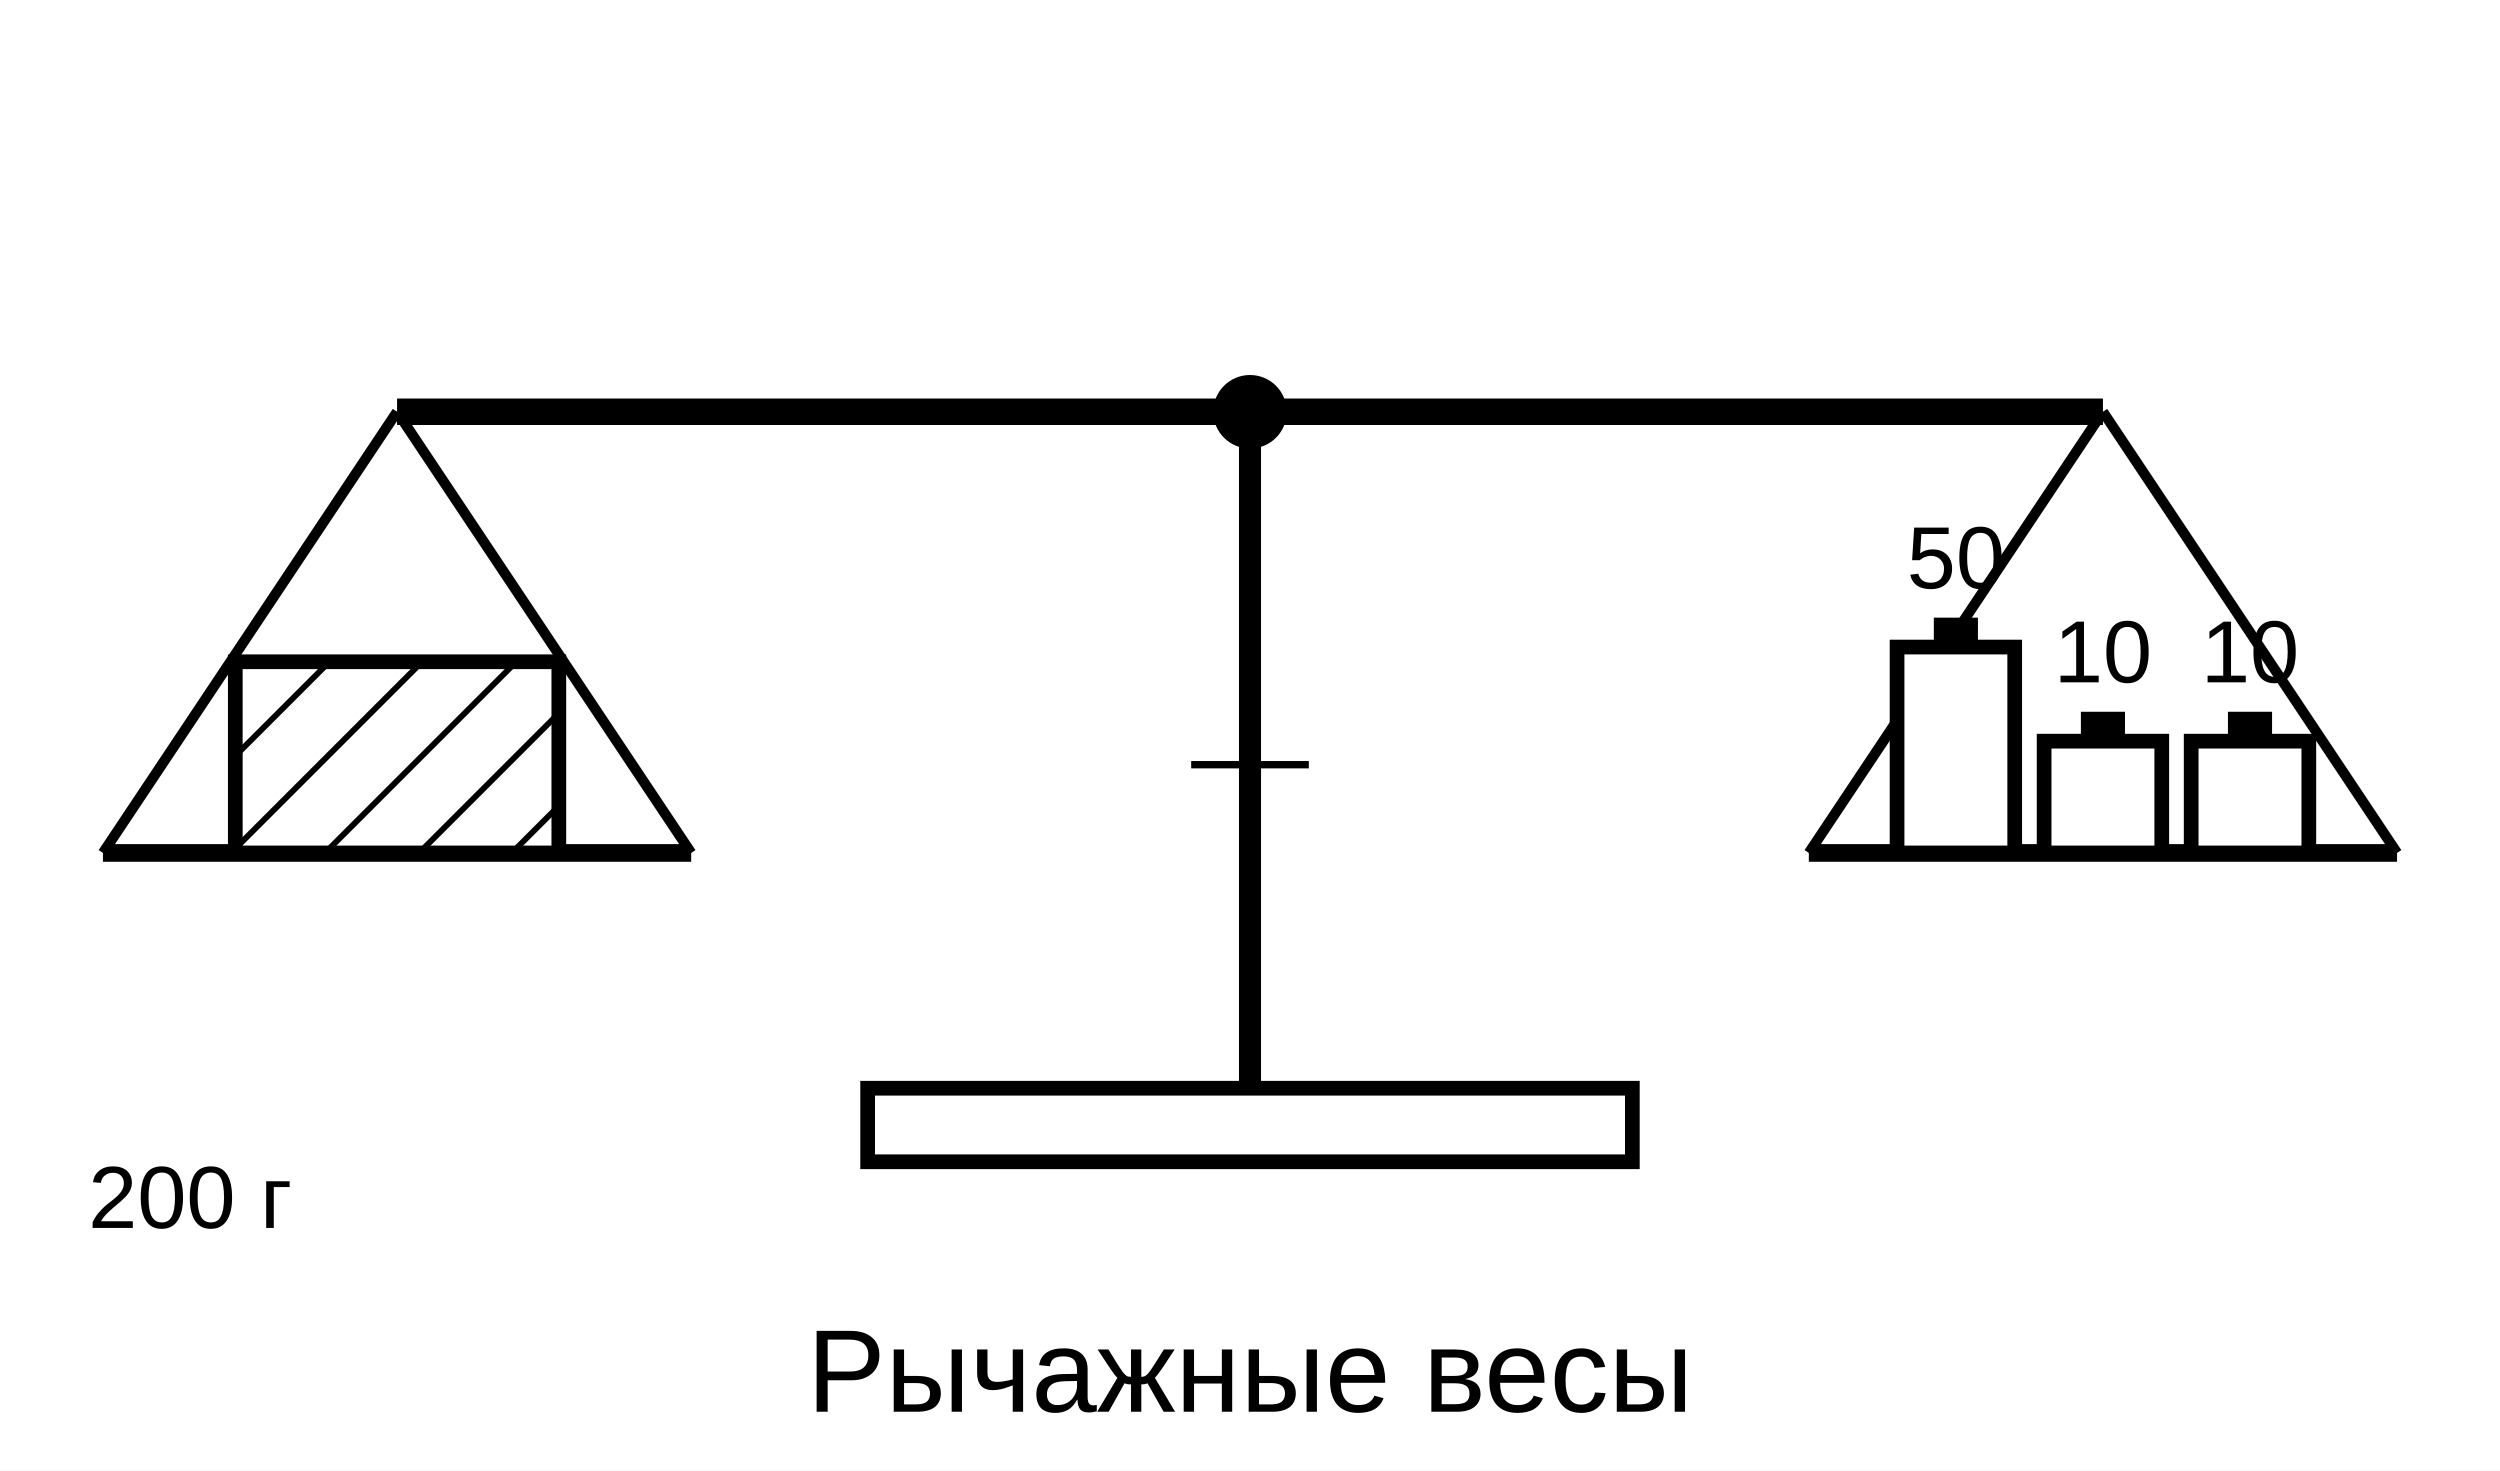
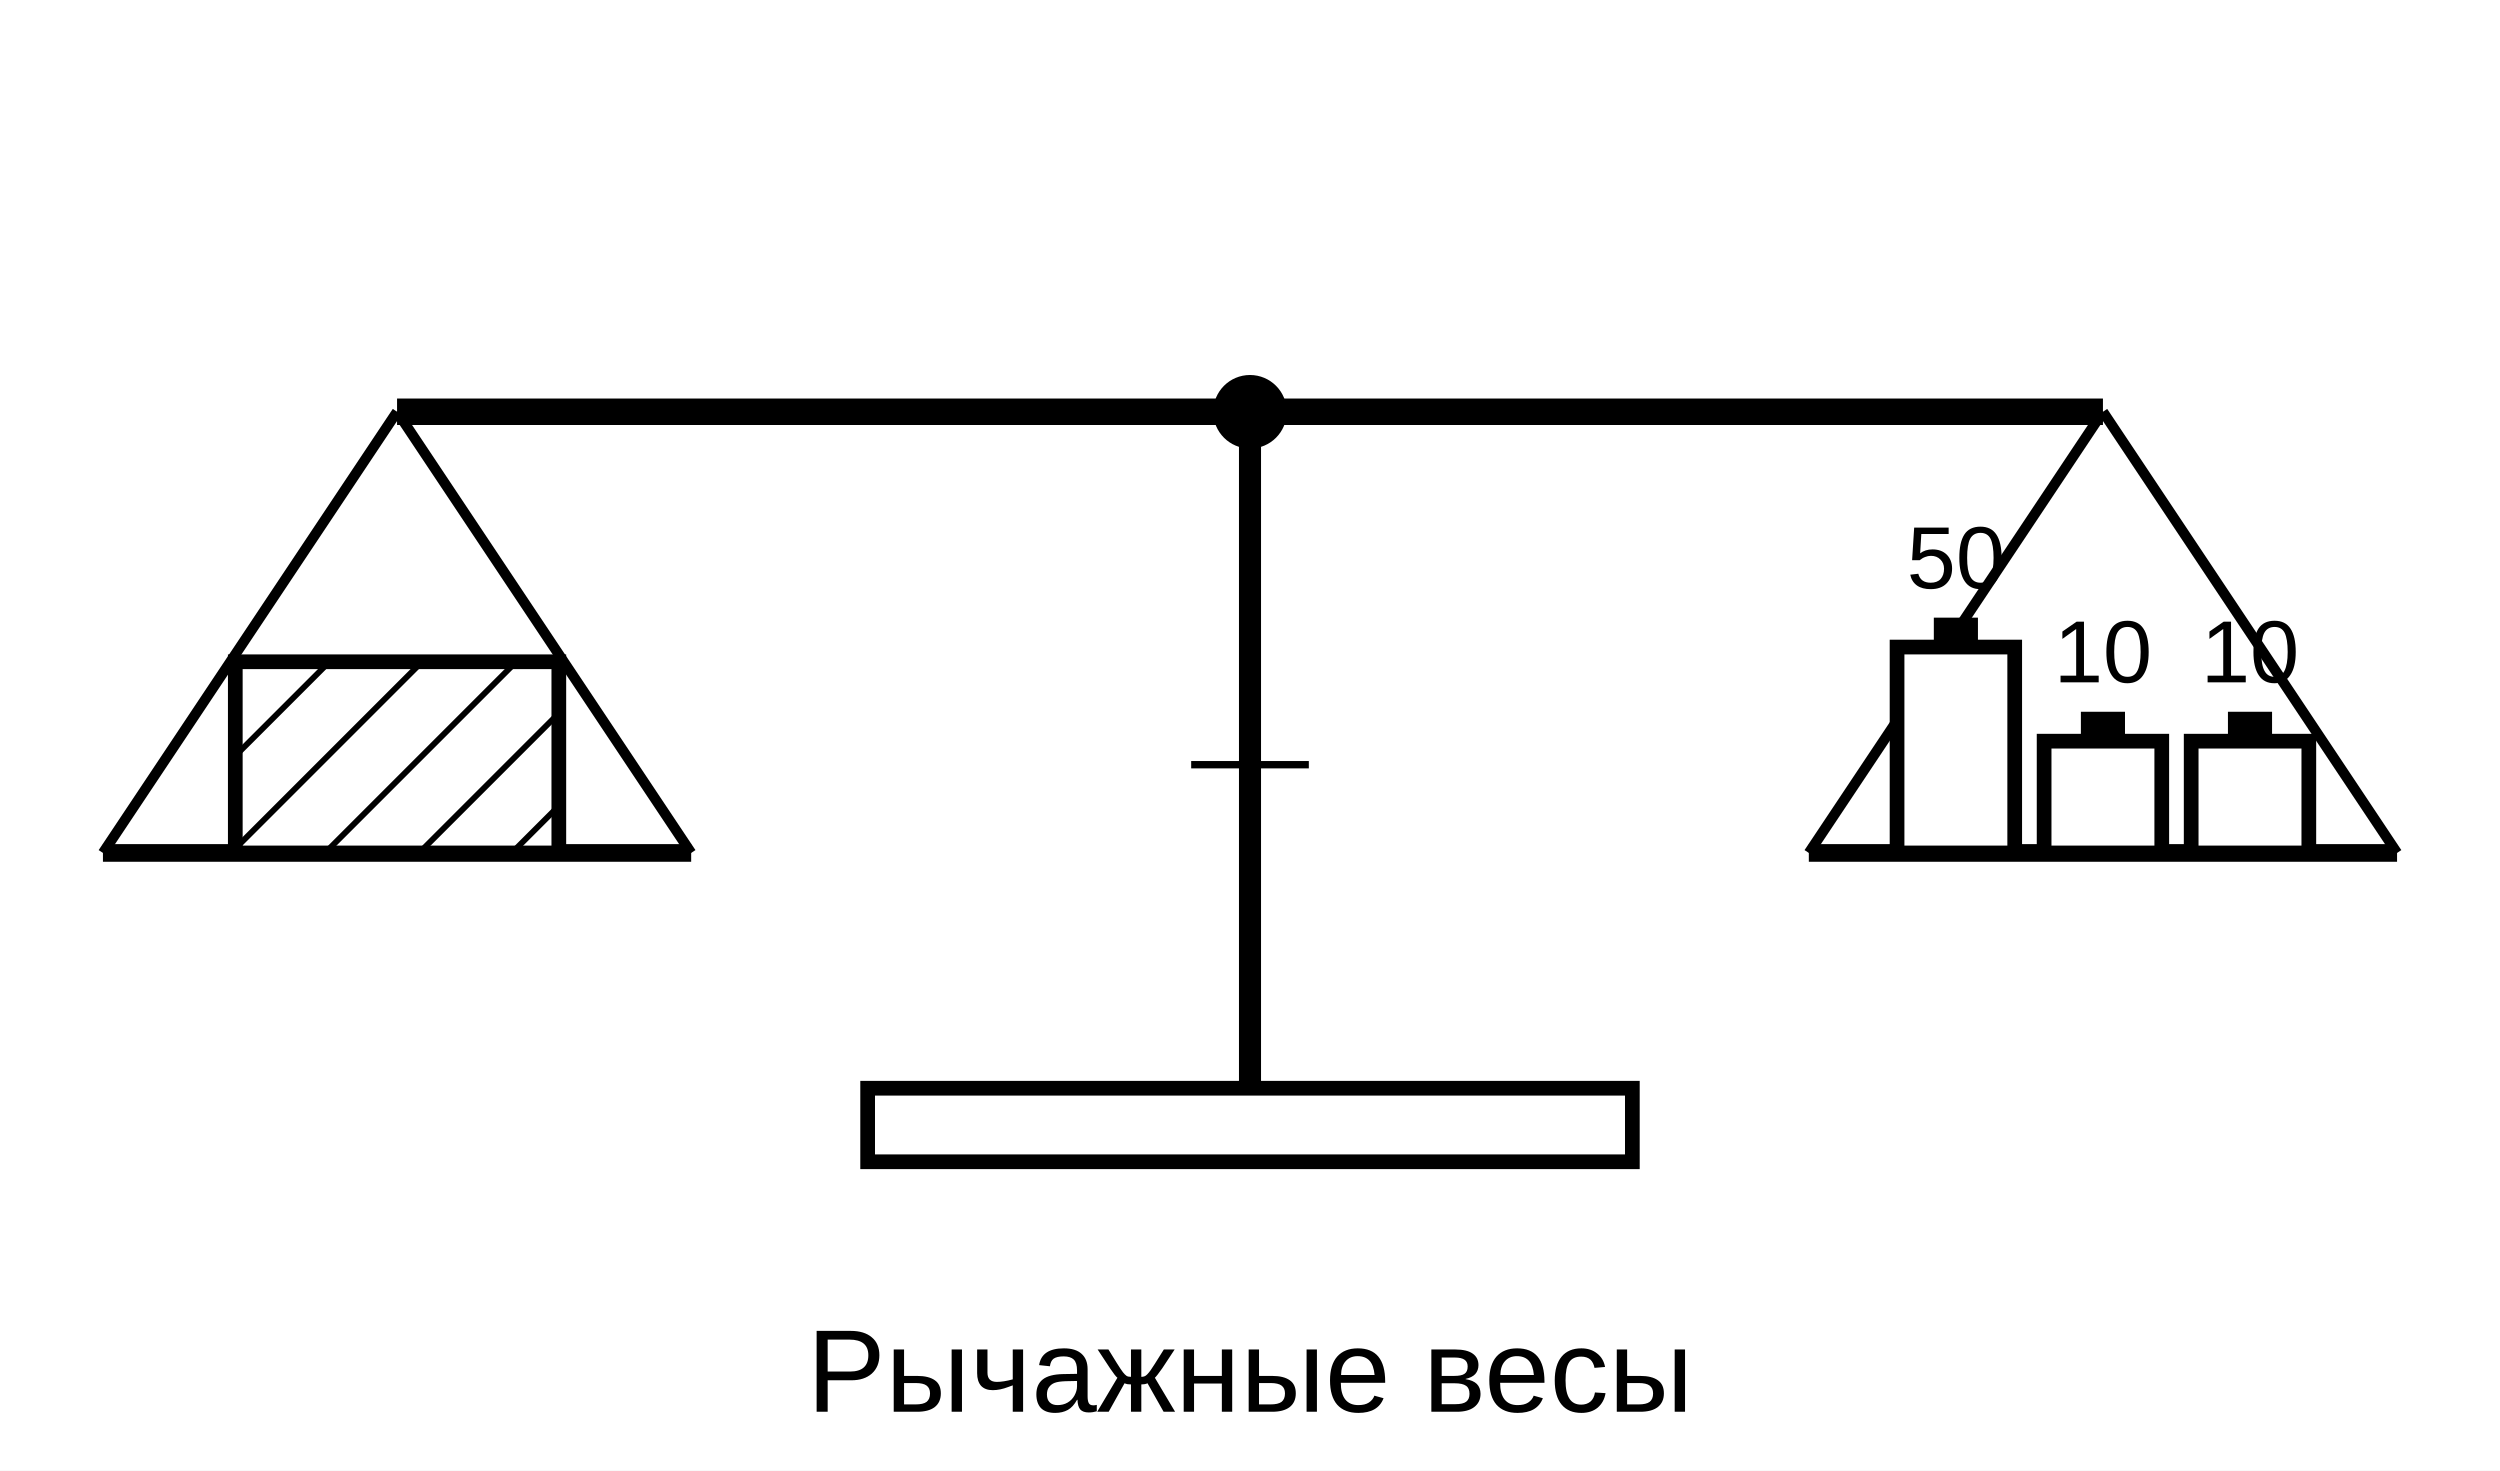
<svg xmlns="http://www.w3.org/2000/svg" width="255" height="150" viewBox="0 0 170 100" font-family="PT Sans, Segoe UI, Verdana, Arial, sans-serif">
  <rect x="0" y="0" width="170" height="100" fill="#fff" />
  <rect x="59.0" y="74" width="52" height="5" fill="#fff" stroke="#000" stroke-width="1" />
  <line x1="85.0" y1="74.0" x2="85.0" y2="28.0" stroke="#000" stroke-width="1.5" />
  <line x1="81.0" y1="52.0" x2="89.0" y2="52.0" stroke="#000" stroke-width="0.5" />
-   <text x="6.0" y="83.5" font-size="6" text-anchor="start">200 г</text>
  <line x1="27.0" y1="28.0" x2="143.0" y2="28.0" stroke="#000" stroke-width="1.8" />
  <line x1="85.0" y1="28.0" x2="85.0" y2="50.0" stroke="#000" stroke-width="1" />
  <circle cx="85.0" cy="28.0" r="2.5" fill="#000" />
  <line x1="27.0" y1="28.0" x2="7.0" y2="58.0" stroke="#000" stroke-width="0.7" />
  <line x1="27.0" y1="28.0" x2="47.0" y2="58.0" stroke="#000" stroke-width="0.7" />
  <line x1="7.0" y1="58.0" x2="47.0" y2="58.0" stroke="#000" stroke-width="1.2" />
  <line x1="143.0" y1="28.0" x2="123.0" y2="58.0" stroke="#000" stroke-width="0.7" />
  <line x1="143.0" y1="28.0" x2="163.0" y2="58.0" stroke="#000" stroke-width="0.7" />
  <line x1="123.0" y1="58.0" x2="163.0" y2="58.0" stroke="#000" stroke-width="1.2" />
  <rect x="16.0" y="45.0" width="22" height="13" fill="#fff" stroke="#000" stroke-width="1" />
  <line x1="22.4" y1="45.0" x2="16.0" y2="51.4" stroke="#000" stroke-width="0.4" />
  <line x1="28.7" y1="45.0" x2="16.0" y2="57.7" stroke="#000" stroke-width="0.4" />
  <line x1="35.1" y1="45.0" x2="22.1" y2="58.0" stroke="#000" stroke-width="0.4" />
  <line x1="38.0" y1="48.5" x2="28.5" y2="58.0" stroke="#000" stroke-width="0.4" />
  <line x1="38.0" y1="54.8" x2="34.8" y2="58.0" stroke="#000" stroke-width="0.4" />
  <rect x="129.0" y="44.0" width="8.0" height="14.0" fill="#fff" stroke="#000" stroke-width="1" />
  <rect x="131.5" y="42.0" width="3" height="2" fill="#000" />
  <text x="133.0" y="40.0" font-size="6" text-anchor="middle">50</text>
  <rect x="139.0" y="50.4" width="8.0" height="7.6" fill="#fff" stroke="#000" stroke-width="1" />
  <rect x="141.5" y="48.4" width="3" height="2" fill="#000" />
  <text x="143.0" y="46.4" font-size="6" text-anchor="middle">10</text>
  <rect x="149.0" y="50.4" width="8.0" height="7.6" fill="#fff" stroke="#000" stroke-width="1" />
  <rect x="151.5" y="48.4" width="3" height="2" fill="#000" />
  <text x="153.0" y="46.4" font-size="6" text-anchor="middle">10</text>
  <text x="85.0" y="96.0" font-size="8" text-anchor="middle">Рычажные весы</text>
</svg>
